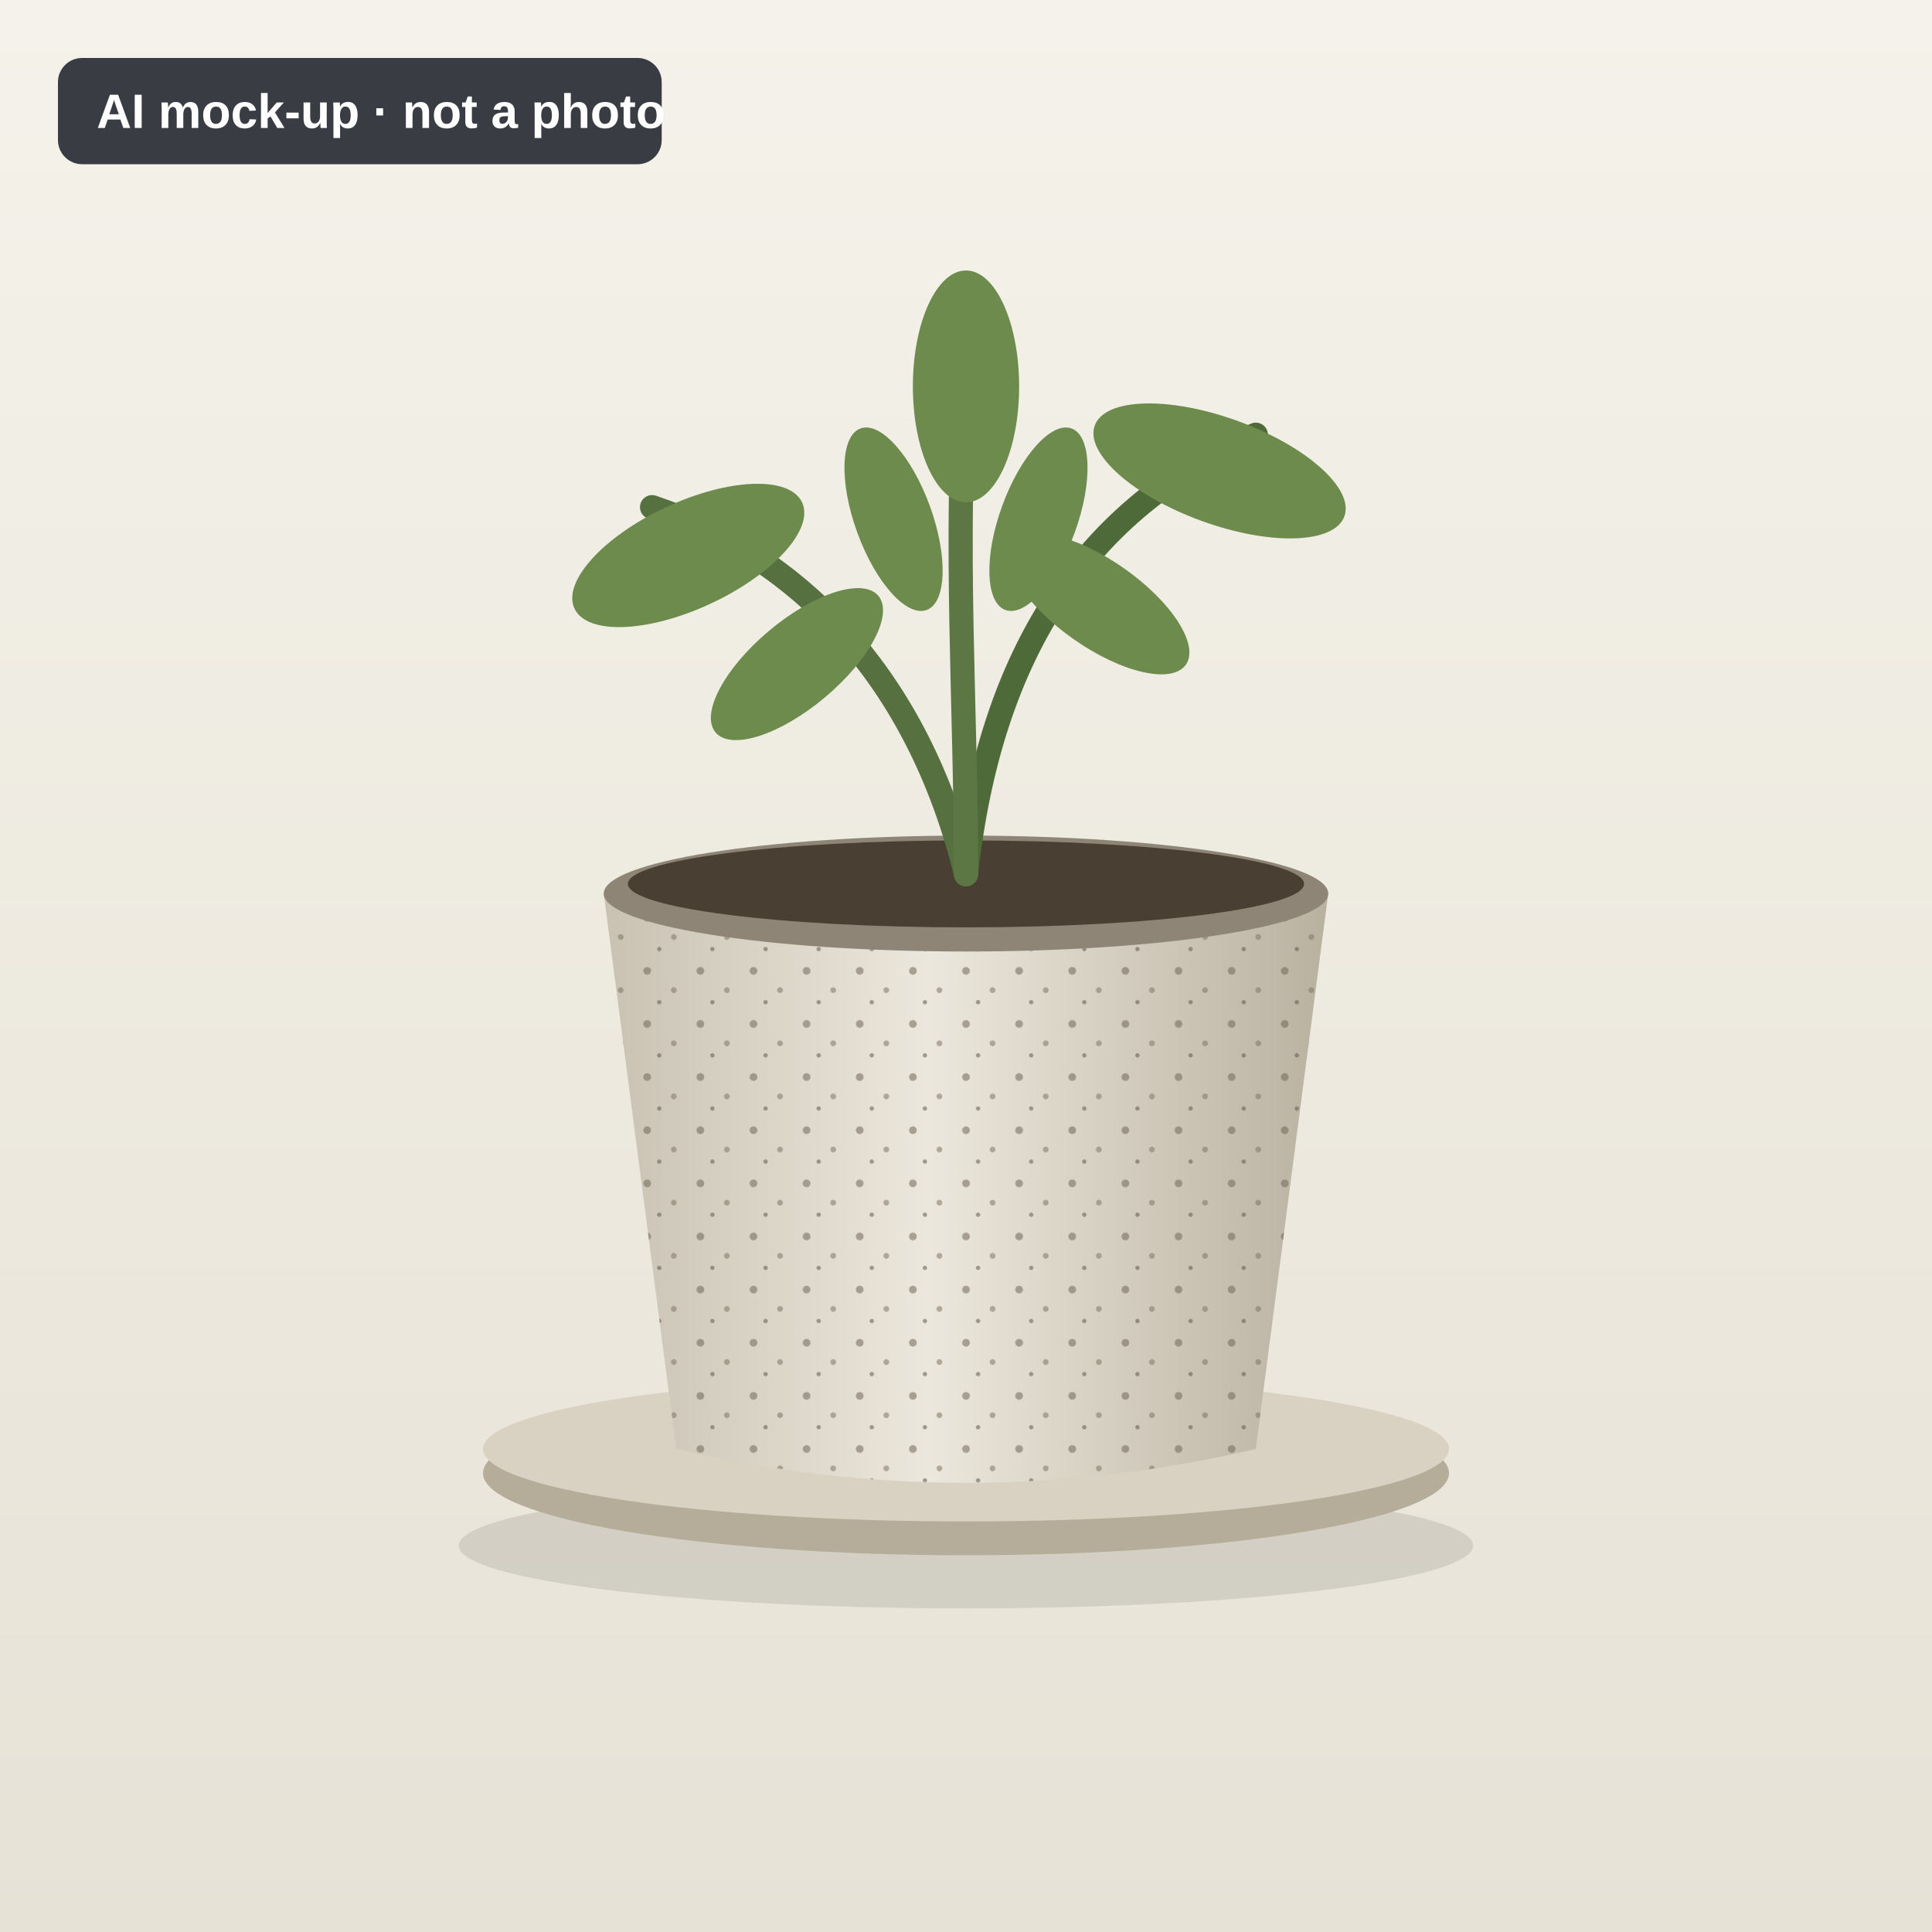
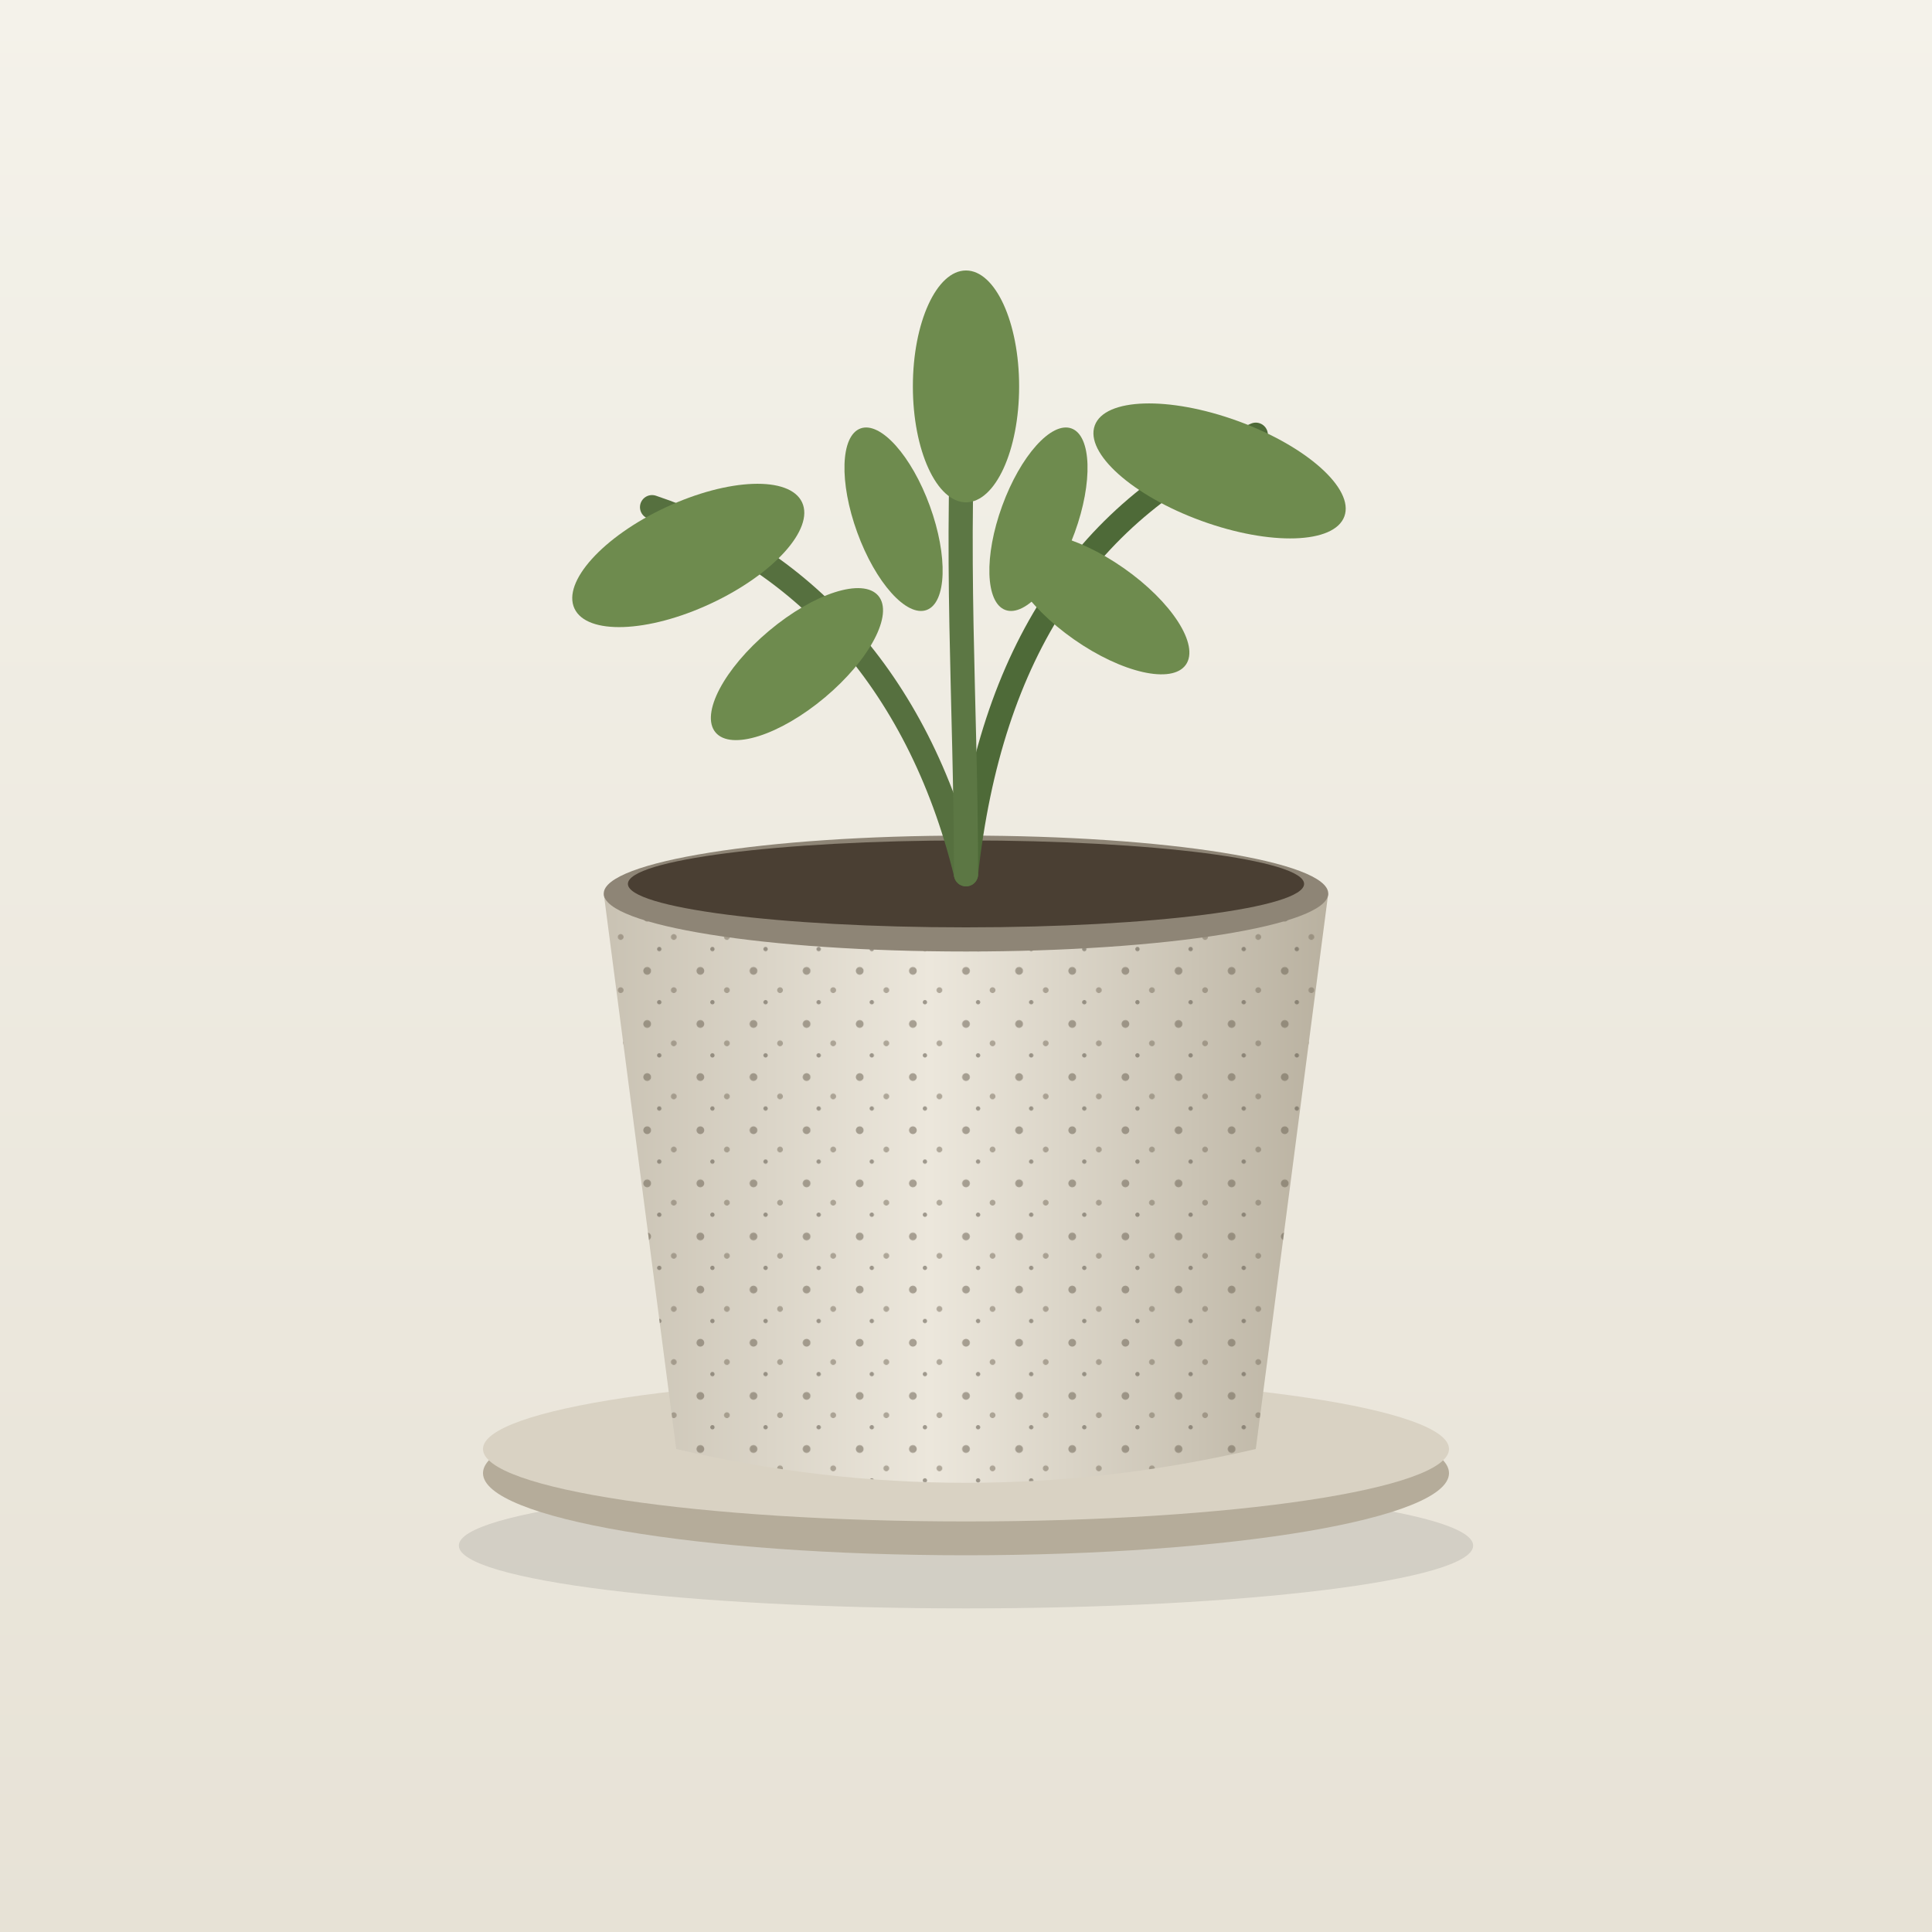
<svg xmlns="http://www.w3.org/2000/svg" viewBox="0 0 800 800" width="800" height="800">
  <defs>
    <linearGradient id="bg" x1="0" y1="0" x2="0" y2="1">
      <stop offset="0" stop-color="#F4F2EA" />
      <stop offset="1" stop-color="#E7E2D6" />
    </linearGradient>
    <linearGradient id="pot" x1="0" y1="0" x2="1" y2="0">
      <stop offset="0" stop-color="#C9C2B3" />
      <stop offset=".45" stop-color="#ECE7DC" />
      <stop offset="1" stop-color="#B9B1A0" />
    </linearGradient>
    <pattern id="speck" width="22" height="22" patternUnits="userSpaceOnUse">
      <circle cx="4" cy="6" r="1.6" fill="#6F6657" />
      <circle cx="15" cy="14" r="1.2" fill="#7E7464" />
      <circle cx="9" cy="19" r="0.9" fill="#5E574B" />
    </pattern>
  </defs>
  <rect width="800" height="800" fill="url(#bg)" />
  <ellipse cx="400" cy="640" rx="210" ry="26" fill="#000" opacity=".10" />
  <ellipse cx="400" cy="610" rx="200" ry="34" fill="#B5AC9A" />
  <ellipse cx="400" cy="600" rx="200" ry="30" fill="#D9D2C3" />
  <path d="M250 370 L550 370 L520 600 Q400 628 280 600 Z" fill="url(#pot)" />
  <path d="M250 370 L550 370 L520 600 Q400 628 280 600 Z" fill="url(#speck)" opacity=".55" />
  <ellipse cx="400" cy="370" rx="150" ry="24" fill="#8E8576" />
  <ellipse cx="400" cy="366" rx="140" ry="18" fill="#4A3F33" />
  <g fill="none" stroke-linecap="round">
    <path d="M400 362 C380 280 330 230 270 210" stroke="#56703F" stroke-width="10" />
    <path d="M400 362 C410 270 450 210 520 180" stroke="#4E6A38" stroke-width="10" />
    <path d="M400 362 C400 290 395 230 400 150" stroke="#5C7744" stroke-width="10" />
  </g>
  <g fill="#6E8B4E">
    <ellipse cx="285" cy="230" rx="52" ry="22" transform="rotate(-25 285 230)" />
    <ellipse cx="330" cy="275" rx="44" ry="18" transform="rotate(-40 330 275)" />
    <ellipse cx="505" cy="195" rx="55" ry="22" transform="rotate(20 505 195)" />
    <ellipse cx="455" cy="250" rx="44" ry="18" transform="rotate(35 455 250)" />
    <ellipse cx="400" cy="160" rx="22" ry="48" />
    <ellipse cx="370" cy="215" rx="16" ry="40" transform="rotate(-20 370 215)" />
    <ellipse cx="430" cy="215" rx="16" ry="40" transform="rotate(20 430 215)" />
  </g>
-   <rect x="24" y="24" width="250" height="44" rx="10" fill="#1C2028" opacity=".86" />
-   <text x="40" y="53" font-family="Arial, Helvetica, sans-serif" font-size="20" font-weight="700" fill="#fff">AI mock-up · not a photo</text>
</svg>
